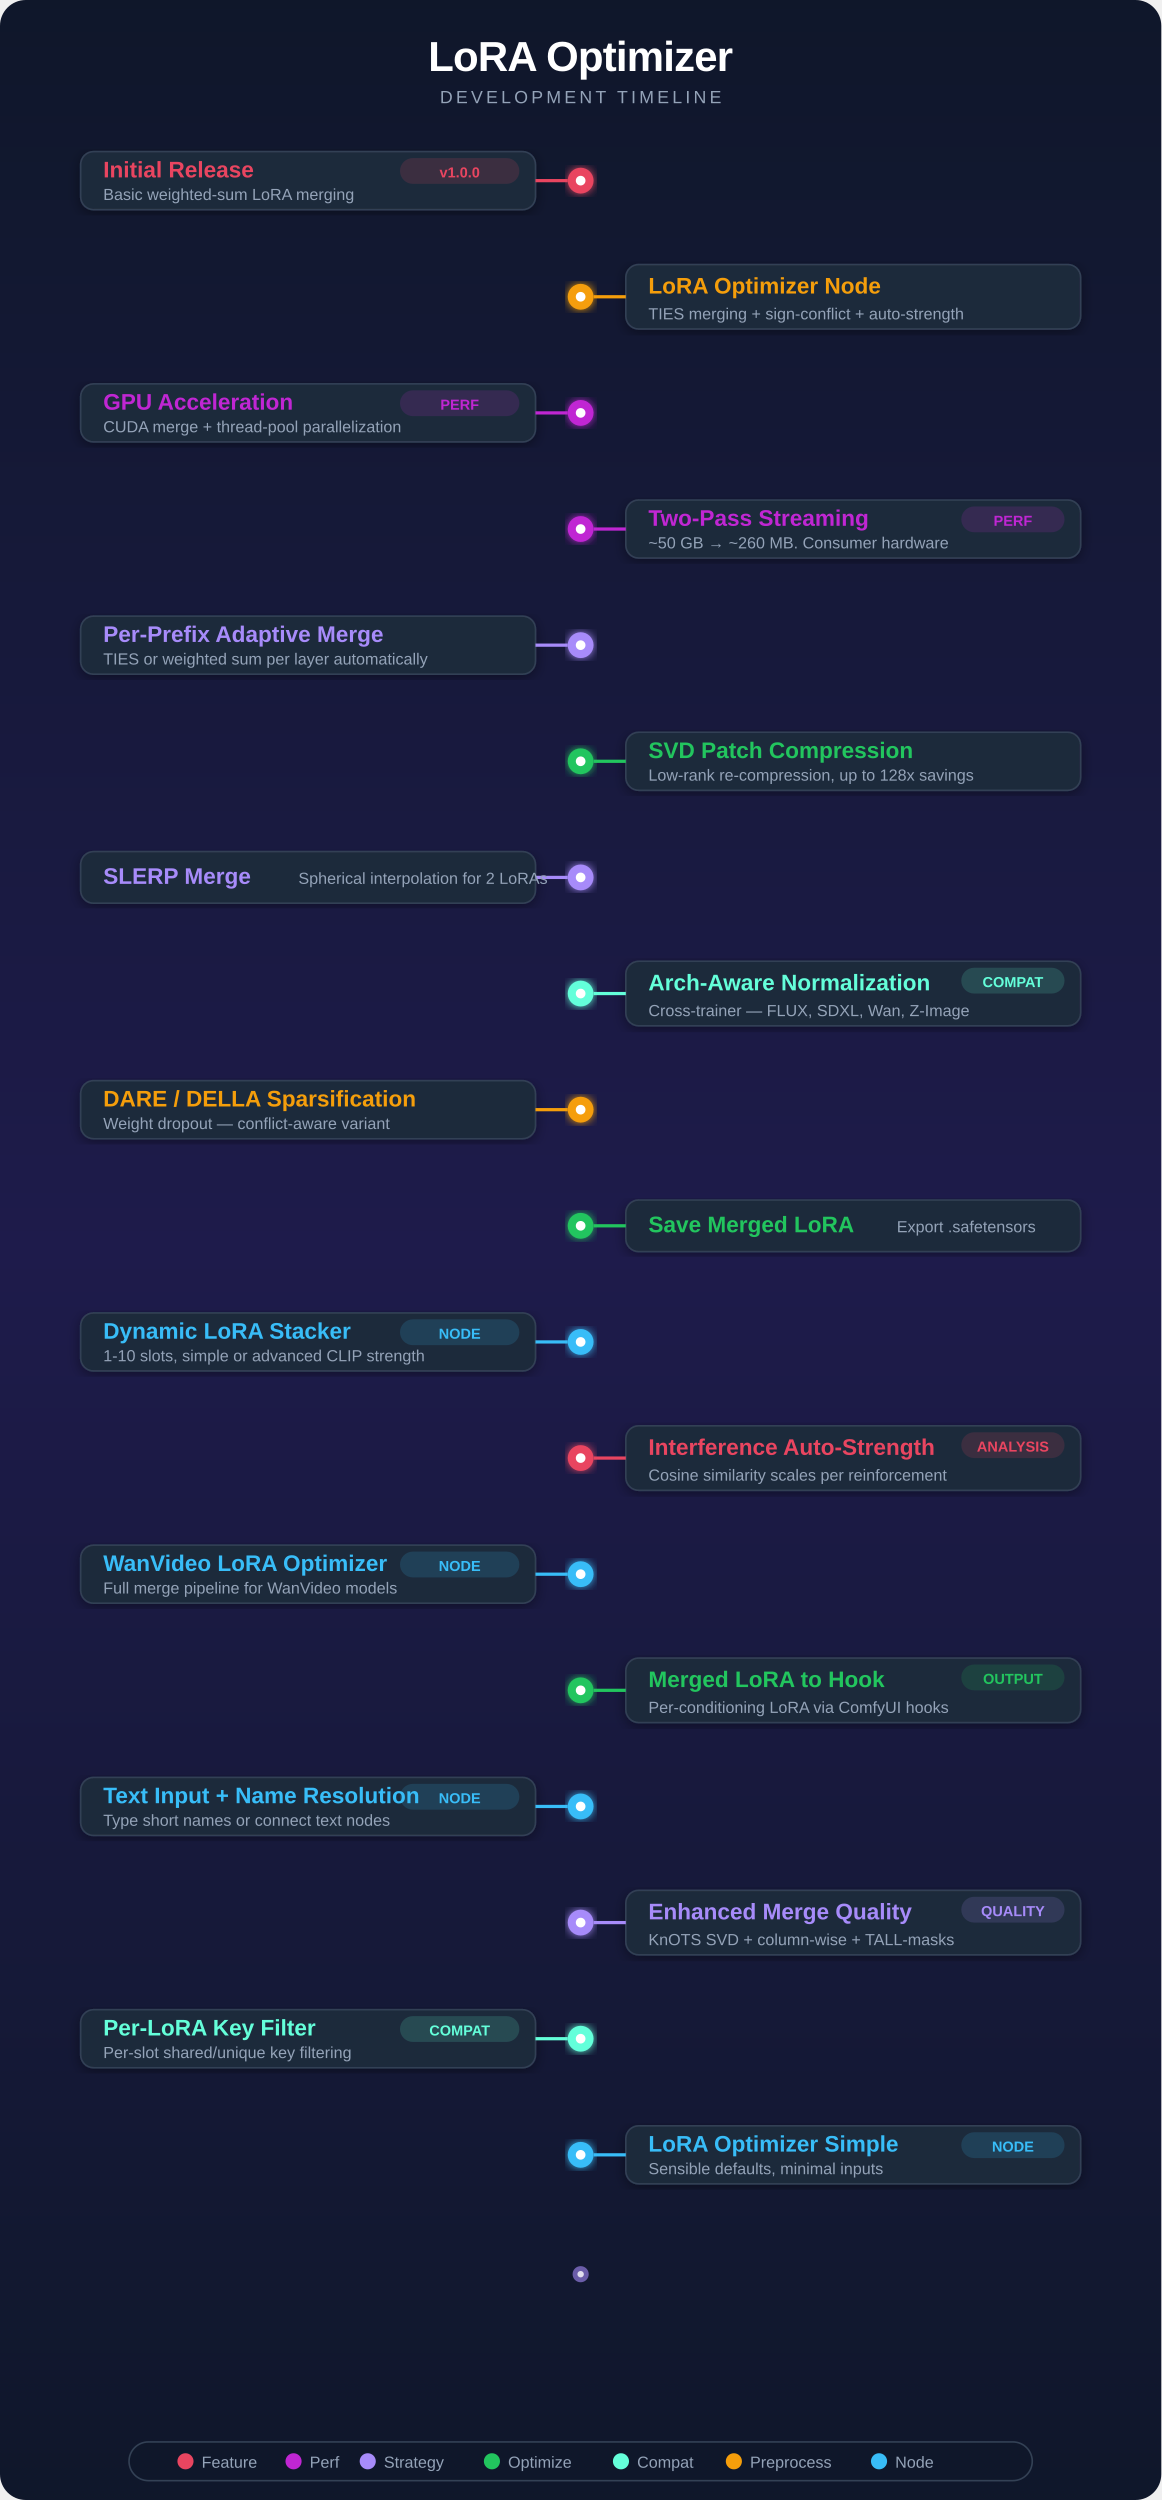
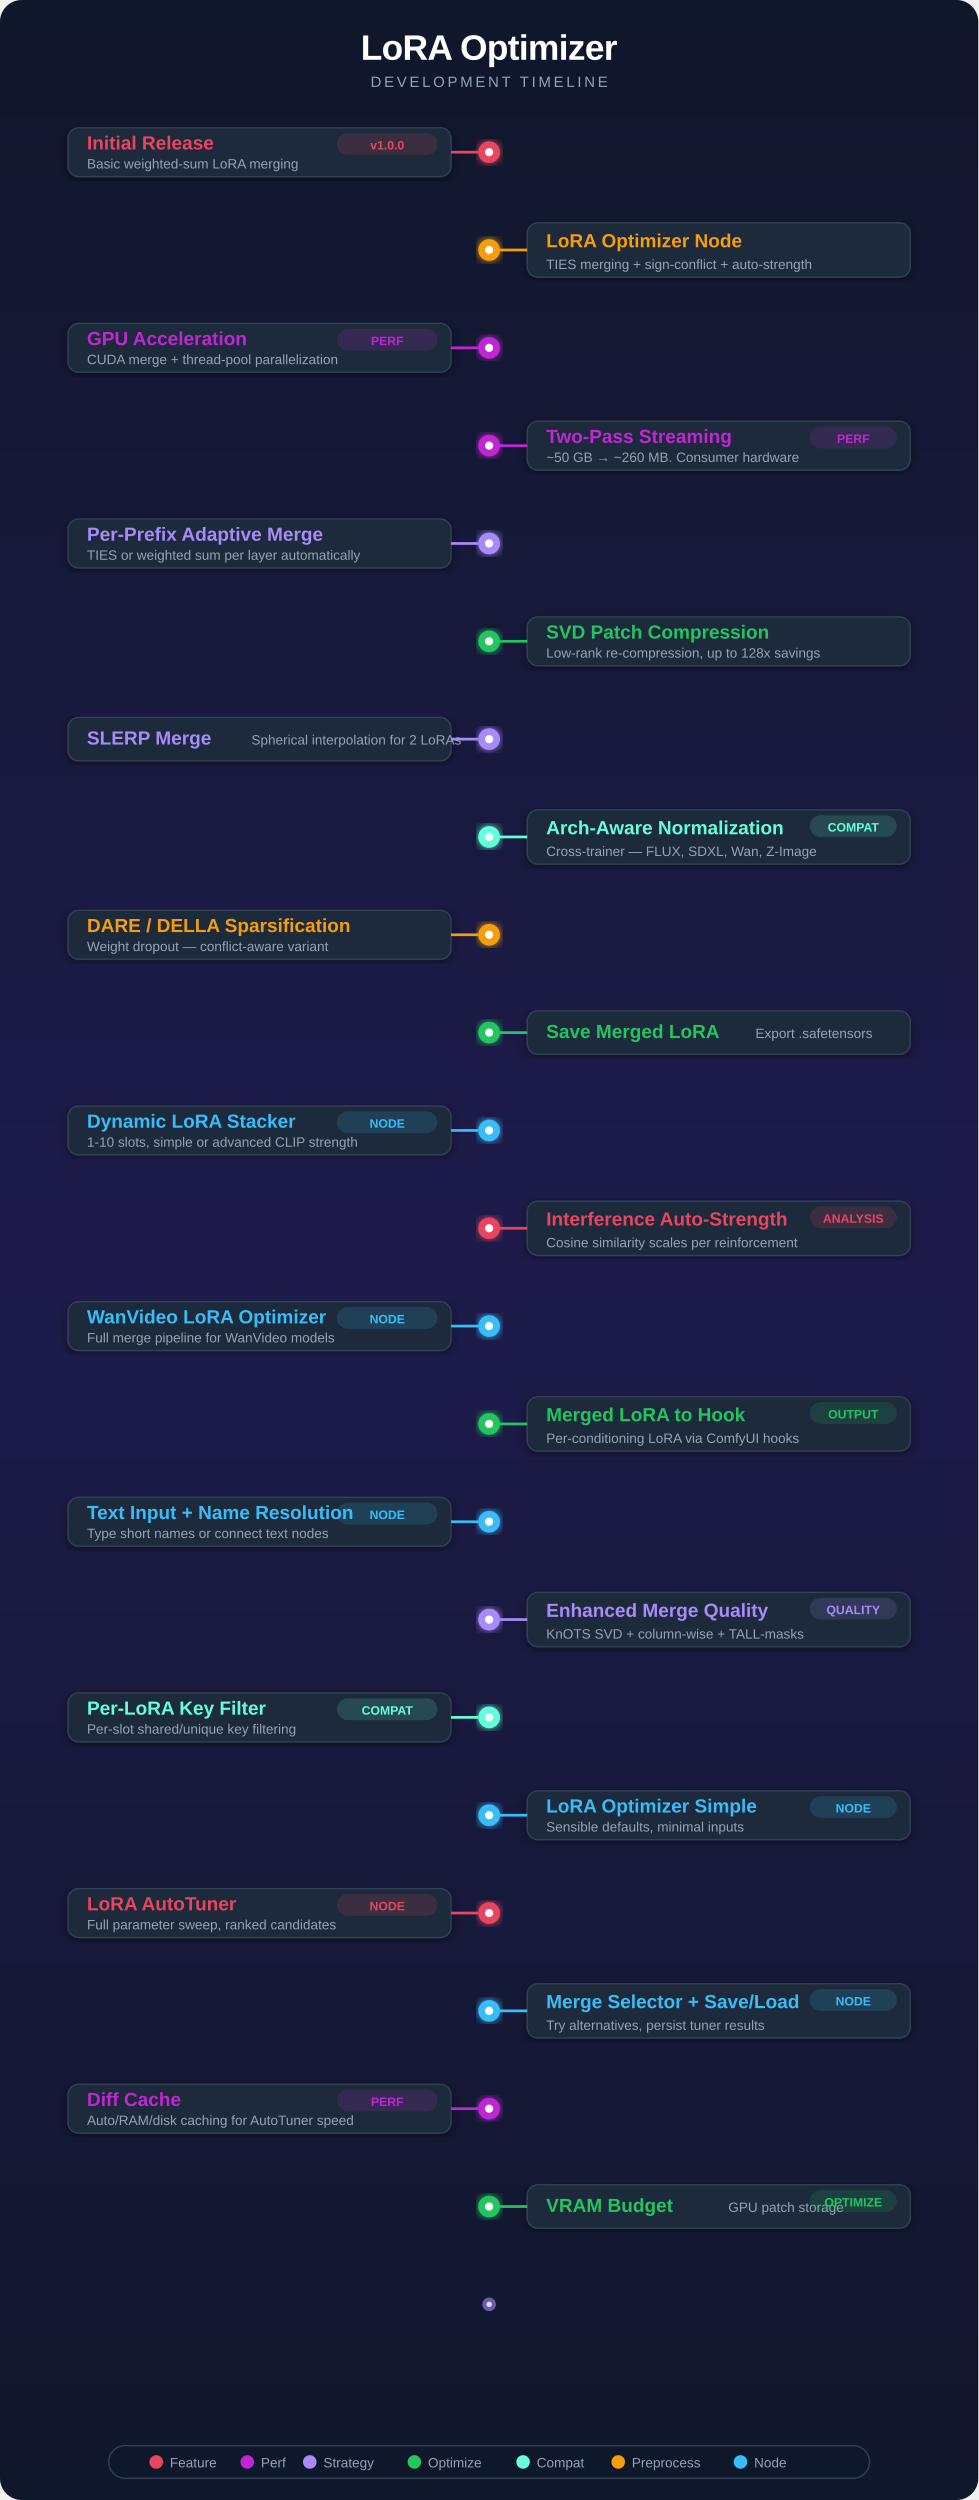
- <svg xmlns="http://www.w3.org/2000/svg" viewBox="0 0 720 1550" width="720" height="1550">
+ <svg xmlns="http://www.w3.org/2000/svg" viewBox="0 0 720 1840" width="720" height="1840">
  <defs>
    <linearGradient id="bg" x1="0%" y1="0%" x2="0%" y2="100%">
      <stop offset="0%" style="stop-color:#0f172a" />
      <stop offset="50%" style="stop-color:#1e1b4b" />
      <stop offset="100%" style="stop-color:#0f172a" />
    </linearGradient>
    <linearGradient id="line-grad" x1="0%" y1="0%" x2="0%" y2="100%">
      <stop offset="0%" style="stop-color:#e94560" />
      <stop offset="50%" style="stop-color:#a78bfa" />
      <stop offset="100%" style="stop-color:#22c55e" />
    </linearGradient>
    <filter id="glow">
      <feGaussianBlur stdDeviation="3" result="blur" />
      <feMerge>
        <feMergeNode in="blur" />
        <feMergeNode in="SourceGraphic" />
      </feMerge>
    </filter>
    <filter id="shadow">
      <feDropShadow dx="0" dy="2" stdDeviation="4" flood-color="#000" flood-opacity="0.4" />
    </filter>
  </defs>
-   <rect width="720" height="1550" fill="url(#bg)" rx="16" />
+   <rect width="720" height="1840" fill="url(#bg)" rx="16" />
  <text x="360" y="44" font-family="Segoe UI, Arial, sans-serif" font-size="26" font-weight="700" fill="#ffffff" text-anchor="middle" letter-spacing="-0.5">LoRA Optimizer</text>
  <text x="360" y="64" font-family="Segoe UI, Arial, sans-serif" font-size="11" fill="#94a3b8" text-anchor="middle" letter-spacing="2">DEVELOPMENT TIMELINE</text>
-   <line x1="360" y1="84" x2="360" y2="1490" stroke="url(#line-grad)" stroke-width="3" opacity="0.5" />
+   <line x1="360" y1="84" x2="360" y2="1770" stroke="url(#line-grad)" stroke-width="3" opacity="0.5" />
  <circle cx="360" cy="112" r="8" fill="#e94560" filter="url(#glow)" />
  <circle cx="360" cy="112" r="3" fill="#fff" />
  <rect x="50" y="94" width="282" height="36" rx="8" fill="#1e293b" stroke="#334155" stroke-width="1" filter="url(#shadow)" />
  <line x1="332" y1="112" x2="352" y2="112" stroke="#e94560" stroke-width="2" />
  <text x="64" y="110" font-family="Segoe UI, Arial, sans-serif" font-size="14" font-weight="700" fill="#e94560">Initial Release</text>
  <text x="64" y="124" font-family="Segoe UI, Arial, sans-serif" font-size="10" fill="#94a3b8">Basic weighted-sum LoRA merging</text>
  <rect x="248" y="98" width="74" height="16" rx="8" fill="#e94560" opacity="0.15" />
  <text x="285" y="110" font-family="Segoe UI, Arial, sans-serif" font-size="9" fill="#e94560" text-anchor="middle" font-weight="600">v1.0.0</text>
  <circle cx="360" cy="184" r="8" fill="#f59e0b" filter="url(#glow)" />
  <circle cx="360" cy="184" r="3" fill="#fff" />
  <rect x="388" y="164" width="282" height="40" rx="8" fill="#1e293b" stroke="#334155" stroke-width="1" filter="url(#shadow)" />
  <line x1="368" y1="184" x2="388" y2="184" stroke="#f59e0b" stroke-width="2" />
  <text x="402" y="182" font-family="Segoe UI, Arial, sans-serif" font-size="14" font-weight="700" fill="#f59e0b">LoRA Optimizer Node</text>
  <text x="402" y="198" font-family="Segoe UI, Arial, sans-serif" font-size="10" fill="#94a3b8">TIES merging + sign-conflict + auto-strength</text>
  <circle cx="360" cy="256" r="8" fill="#c026d3" filter="url(#glow)" />
  <circle cx="360" cy="256" r="3" fill="#fff" />
  <rect x="50" y="238" width="282" height="36" rx="8" fill="#1e293b" stroke="#334155" stroke-width="1" filter="url(#shadow)" />
  <line x1="332" y1="256" x2="352" y2="256" stroke="#c026d3" stroke-width="2" />
  <text x="64" y="254" font-family="Segoe UI, Arial, sans-serif" font-size="14" font-weight="700" fill="#c026d3">GPU Acceleration</text>
  <text x="64" y="268" font-family="Segoe UI, Arial, sans-serif" font-size="10" fill="#94a3b8">CUDA merge + thread-pool parallelization</text>
  <rect x="248" y="242" width="74" height="16" rx="8" fill="#c026d3" opacity="0.15" />
  <text x="285" y="254" font-family="Segoe UI, Arial, sans-serif" font-size="9" fill="#c026d3" text-anchor="middle" font-weight="600">PERF</text>
  <circle cx="360" cy="328" r="8" fill="#c026d3" filter="url(#glow)" />
  <circle cx="360" cy="328" r="3" fill="#fff" />
  <rect x="388" y="310" width="282" height="36" rx="8" fill="#1e293b" stroke="#334155" stroke-width="1" filter="url(#shadow)" />
  <line x1="368" y1="328" x2="388" y2="328" stroke="#c026d3" stroke-width="2" />
  <text x="402" y="326" font-family="Segoe UI, Arial, sans-serif" font-size="14" font-weight="700" fill="#c026d3">Two-Pass Streaming</text>
  <text x="402" y="340" font-family="Segoe UI, Arial, sans-serif" font-size="10" fill="#94a3b8">~50 GB → ~260 MB. Consumer hardware</text>
  <rect x="596" y="314" width="64" height="16" rx="8" fill="#c026d3" opacity="0.15" />
  <text x="628" y="326" font-family="Segoe UI, Arial, sans-serif" font-size="9" fill="#c026d3" text-anchor="middle" font-weight="600">PERF</text>
  <circle cx="360" cy="400" r="8" fill="#a78bfa" filter="url(#glow)" />
  <circle cx="360" cy="400" r="3" fill="#fff" />
  <rect x="50" y="382" width="282" height="36" rx="8" fill="#1e293b" stroke="#334155" stroke-width="1" filter="url(#shadow)" />
  <line x1="332" y1="400" x2="352" y2="400" stroke="#a78bfa" stroke-width="2" />
  <text x="64" y="398" font-family="Segoe UI, Arial, sans-serif" font-size="14" font-weight="700" fill="#a78bfa">Per-Prefix Adaptive Merge</text>
  <text x="64" y="412" font-family="Segoe UI, Arial, sans-serif" font-size="10" fill="#94a3b8">TIES or weighted sum per layer automatically</text>
  <circle cx="360" cy="472" r="8" fill="#22c55e" filter="url(#glow)" />
  <circle cx="360" cy="472" r="3" fill="#fff" />
  <rect x="388" y="454" width="282" height="36" rx="8" fill="#1e293b" stroke="#334155" stroke-width="1" filter="url(#shadow)" />
  <line x1="368" y1="472" x2="388" y2="472" stroke="#22c55e" stroke-width="2" />
  <text x="402" y="470" font-family="Segoe UI, Arial, sans-serif" font-size="14" font-weight="700" fill="#22c55e">SVD Patch Compression</text>
  <text x="402" y="484" font-family="Segoe UI, Arial, sans-serif" font-size="10" fill="#94a3b8">Low-rank re-compression, up to 128x savings</text>
  <circle cx="360" cy="544" r="8" fill="#a78bfa" filter="url(#glow)" />
  <circle cx="360" cy="544" r="3" fill="#fff" />
  <rect x="50" y="528" width="282" height="32" rx="8" fill="#1e293b" stroke="#334155" stroke-width="1" filter="url(#shadow)" />
  <line x1="332" y1="544" x2="352" y2="544" stroke="#a78bfa" stroke-width="2" />
  <text x="64" y="548" font-family="Segoe UI, Arial, sans-serif" font-size="14" font-weight="700" fill="#a78bfa">SLERP Merge</text>
  <text x="185" y="548" font-family="Segoe UI, Arial, sans-serif" font-size="10" fill="#94a3b8">Spherical interpolation for 2 LoRAs</text>
  <circle cx="360" cy="616" r="8" fill="#64ffda" filter="url(#glow)" />
  <circle cx="360" cy="616" r="3" fill="#fff" />
  <rect x="388" y="596" width="282" height="40" rx="8" fill="#1e293b" stroke="#334155" stroke-width="1" filter="url(#shadow)" />
  <line x1="368" y1="616" x2="388" y2="616" stroke="#64ffda" stroke-width="2" />
  <text x="402" y="614" font-family="Segoe UI, Arial, sans-serif" font-size="14" font-weight="700" fill="#64ffda">Arch-Aware Normalization</text>
  <text x="402" y="630" font-family="Segoe UI, Arial, sans-serif" font-size="10" fill="#94a3b8">Cross-trainer — FLUX, SDXL, Wan, Z-Image</text>
  <rect x="596" y="600" width="64" height="16" rx="8" fill="#64ffda" opacity="0.15" />
  <text x="628" y="612" font-family="Segoe UI, Arial, sans-serif" font-size="9" fill="#64ffda" text-anchor="middle" font-weight="600">COMPAT</text>
  <circle cx="360" cy="688" r="8" fill="#f59e0b" filter="url(#glow)" />
  <circle cx="360" cy="688" r="3" fill="#fff" />
  <rect x="50" y="670" width="282" height="36" rx="8" fill="#1e293b" stroke="#334155" stroke-width="1" filter="url(#shadow)" />
  <line x1="332" y1="688" x2="352" y2="688" stroke="#f59e0b" stroke-width="2" />
  <text x="64" y="686" font-family="Segoe UI, Arial, sans-serif" font-size="14" font-weight="700" fill="#f59e0b">DARE / DELLA Sparsification</text>
  <text x="64" y="700" font-family="Segoe UI, Arial, sans-serif" font-size="10" fill="#94a3b8">Weight dropout — conflict-aware variant</text>
  <circle cx="360" cy="760" r="8" fill="#22c55e" filter="url(#glow)" />
  <circle cx="360" cy="760" r="3" fill="#fff" />
  <rect x="388" y="744" width="282" height="32" rx="8" fill="#1e293b" stroke="#334155" stroke-width="1" filter="url(#shadow)" />
  <line x1="368" y1="760" x2="388" y2="760" stroke="#22c55e" stroke-width="2" />
  <text x="402" y="764" font-family="Segoe UI, Arial, sans-serif" font-size="14" font-weight="700" fill="#22c55e">Save Merged LoRA</text>
  <text x="556" y="764" font-family="Segoe UI, Arial, sans-serif" font-size="10" fill="#94a3b8">Export .safetensors</text>
  <circle cx="360" cy="832" r="8" fill="#38bdf8" filter="url(#glow)" />
  <circle cx="360" cy="832" r="3" fill="#fff" />
  <rect x="50" y="814" width="282" height="36" rx="8" fill="#1e293b" stroke="#334155" stroke-width="1" filter="url(#shadow)" />
  <line x1="332" y1="832" x2="352" y2="832" stroke="#38bdf8" stroke-width="2" />
  <text x="64" y="830" font-family="Segoe UI, Arial, sans-serif" font-size="14" font-weight="700" fill="#38bdf8">Dynamic LoRA Stacker</text>
  <text x="64" y="844" font-family="Segoe UI, Arial, sans-serif" font-size="10" fill="#94a3b8">1-10 slots, simple or advanced CLIP strength</text>
  <rect x="248" y="818" width="74" height="16" rx="8" fill="#38bdf8" opacity="0.15" />
  <text x="285" y="830" font-family="Segoe UI, Arial, sans-serif" font-size="9" fill="#38bdf8" text-anchor="middle" font-weight="600">NODE</text>
  <circle cx="360" cy="904" r="8" fill="#e94560" filter="url(#glow)" />
  <circle cx="360" cy="904" r="3" fill="#fff" />
  <rect x="388" y="884" width="282" height="40" rx="8" fill="#1e293b" stroke="#334155" stroke-width="1" filter="url(#shadow)" />
  <line x1="368" y1="904" x2="388" y2="904" stroke="#e94560" stroke-width="2" />
  <text x="402" y="902" font-family="Segoe UI, Arial, sans-serif" font-size="14" font-weight="700" fill="#e94560">Interference Auto-Strength</text>
  <text x="402" y="918" font-family="Segoe UI, Arial, sans-serif" font-size="10" fill="#94a3b8">Cosine similarity scales per reinforcement</text>
  <rect x="596" y="888" width="64" height="16" rx="8" fill="#e94560" opacity="0.15" />
  <text x="628" y="900" font-family="Segoe UI, Arial, sans-serif" font-size="9" fill="#e94560" text-anchor="middle" font-weight="600">ANALYSIS</text>
  <circle cx="360" cy="976" r="8" fill="#38bdf8" filter="url(#glow)" />
  <circle cx="360" cy="976" r="3" fill="#fff" />
  <rect x="50" y="958" width="282" height="36" rx="8" fill="#1e293b" stroke="#334155" stroke-width="1" filter="url(#shadow)" />
  <line x1="332" y1="976" x2="352" y2="976" stroke="#38bdf8" stroke-width="2" />
  <text x="64" y="974" font-family="Segoe UI, Arial, sans-serif" font-size="14" font-weight="700" fill="#38bdf8">WanVideo LoRA Optimizer</text>
  <text x="64" y="988" font-family="Segoe UI, Arial, sans-serif" font-size="10" fill="#94a3b8">Full merge pipeline for WanVideo models</text>
  <rect x="248" y="962" width="74" height="16" rx="8" fill="#38bdf8" opacity="0.15" />
  <text x="285" y="974" font-family="Segoe UI, Arial, sans-serif" font-size="9" fill="#38bdf8" text-anchor="middle" font-weight="600">NODE</text>
  <circle cx="360" cy="1048" r="8" fill="#22c55e" filter="url(#glow)" />
  <circle cx="360" cy="1048" r="3" fill="#fff" />
  <rect x="388" y="1028" width="282" height="40" rx="8" fill="#1e293b" stroke="#334155" stroke-width="1" filter="url(#shadow)" />
  <line x1="368" y1="1048" x2="388" y2="1048" stroke="#22c55e" stroke-width="2" />
  <text x="402" y="1046" font-family="Segoe UI, Arial, sans-serif" font-size="14" font-weight="700" fill="#22c55e">Merged LoRA to Hook</text>
  <text x="402" y="1062" font-family="Segoe UI, Arial, sans-serif" font-size="10" fill="#94a3b8">Per-conditioning LoRA via ComfyUI hooks</text>
  <rect x="596" y="1032" width="64" height="16" rx="8" fill="#22c55e" opacity="0.15" />
  <text x="628" y="1044" font-family="Segoe UI, Arial, sans-serif" font-size="9" fill="#22c55e" text-anchor="middle" font-weight="600">OUTPUT</text>
  <circle cx="360" cy="1120" r="8" fill="#38bdf8" filter="url(#glow)" />
  <circle cx="360" cy="1120" r="3" fill="#fff" />
  <rect x="50" y="1102" width="282" height="36" rx="8" fill="#1e293b" stroke="#334155" stroke-width="1" filter="url(#shadow)" />
  <line x1="332" y1="1120" x2="352" y2="1120" stroke="#38bdf8" stroke-width="2" />
  <text x="64" y="1118" font-family="Segoe UI, Arial, sans-serif" font-size="14" font-weight="700" fill="#38bdf8">Text Input + Name Resolution</text>
  <text x="64" y="1132" font-family="Segoe UI, Arial, sans-serif" font-size="10" fill="#94a3b8">Type short names or connect text nodes</text>
  <rect x="248" y="1106" width="74" height="16" rx="8" fill="#38bdf8" opacity="0.15" />
  <text x="285" y="1118" font-family="Segoe UI, Arial, sans-serif" font-size="9" fill="#38bdf8" text-anchor="middle" font-weight="600">NODE</text>
  <circle cx="360" cy="1192" r="8" fill="#a78bfa" filter="url(#glow)" />
  <circle cx="360" cy="1192" r="3" fill="#fff" />
  <rect x="388" y="1172" width="282" height="40" rx="8" fill="#1e293b" stroke="#334155" stroke-width="1" filter="url(#shadow)" />
  <line x1="368" y1="1192" x2="388" y2="1192" stroke="#a78bfa" stroke-width="2" />
  <text x="402" y="1190" font-family="Segoe UI, Arial, sans-serif" font-size="14" font-weight="700" fill="#a78bfa">Enhanced Merge Quality</text>
  <text x="402" y="1206" font-family="Segoe UI, Arial, sans-serif" font-size="10" fill="#94a3b8">KnOTS SVD + column-wise + TALL-masks</text>
  <rect x="596" y="1176" width="64" height="16" rx="8" fill="#a78bfa" opacity="0.15" />
  <text x="628" y="1188" font-family="Segoe UI, Arial, sans-serif" font-size="9" fill="#a78bfa" text-anchor="middle" font-weight="600">QUALITY</text>
  <circle cx="360" cy="1264" r="8" fill="#64ffda" filter="url(#glow)" />
  <circle cx="360" cy="1264" r="3" fill="#fff" />
  <rect x="50" y="1246" width="282" height="36" rx="8" fill="#1e293b" stroke="#334155" stroke-width="1" filter="url(#shadow)" />
  <line x1="332" y1="1264" x2="352" y2="1264" stroke="#64ffda" stroke-width="2" />
  <text x="64" y="1262" font-family="Segoe UI, Arial, sans-serif" font-size="14" font-weight="700" fill="#64ffda">Per-LoRA Key Filter</text>
  <text x="64" y="1276" font-family="Segoe UI, Arial, sans-serif" font-size="10" fill="#94a3b8">Per-slot shared/unique key filtering</text>
  <rect x="248" y="1250" width="74" height="16" rx="8" fill="#64ffda" opacity="0.15" />
  <text x="285" y="1262" font-family="Segoe UI, Arial, sans-serif" font-size="9" fill="#64ffda" text-anchor="middle" font-weight="600">COMPAT</text>
  <circle cx="360" cy="1336" r="8" fill="#38bdf8" filter="url(#glow)" />
  <circle cx="360" cy="1336" r="3" fill="#fff" />
  <rect x="388" y="1318" width="282" height="36" rx="8" fill="#1e293b" stroke="#334155" stroke-width="1" filter="url(#shadow)" />
  <line x1="368" y1="1336" x2="388" y2="1336" stroke="#38bdf8" stroke-width="2" />
  <text x="402" y="1334" font-family="Segoe UI, Arial, sans-serif" font-size="14" font-weight="700" fill="#38bdf8">LoRA Optimizer Simple</text>
  <text x="402" y="1348" font-family="Segoe UI, Arial, sans-serif" font-size="10" fill="#94a3b8">Sensible defaults, minimal inputs</text>
  <rect x="596" y="1322" width="64" height="16" rx="8" fill="#38bdf8" opacity="0.15" />
  <text x="628" y="1334" font-family="Segoe UI, Arial, sans-serif" font-size="9" fill="#38bdf8" text-anchor="middle" font-weight="600">NODE</text>
-   <circle cx="360" cy="1410" r="5" fill="#a78bfa" opacity="0.6" />
-   <circle cx="360" cy="1410" r="2" fill="#fff" opacity="0.8" />
-   <rect x="80" y="1514" width="560" height="24" rx="12" fill="#0f172a" stroke="#334155" stroke-width="1" />
-   <circle cx="115" cy="1526" r="5" fill="#e94560" />
-   <text x="125" y="1530" font-family="Segoe UI, Arial, sans-serif" font-size="10" fill="#94a3b8">Feature</text>
-   <circle cx="182" cy="1526" r="5" fill="#c026d3" />
-   <text x="192" y="1530" font-family="Segoe UI, Arial, sans-serif" font-size="10" fill="#94a3b8">Perf</text>
-   <circle cx="228" cy="1526" r="5" fill="#a78bfa" />
-   <text x="238" y="1530" font-family="Segoe UI, Arial, sans-serif" font-size="10" fill="#94a3b8">Strategy</text>
-   <circle cx="305" cy="1526" r="5" fill="#22c55e" />
-   <text x="315" y="1530" font-family="Segoe UI, Arial, sans-serif" font-size="10" fill="#94a3b8">Optimize</text>
-   <circle cx="385" cy="1526" r="5" fill="#64ffda" />
-   <text x="395" y="1530" font-family="Segoe UI, Arial, sans-serif" font-size="10" fill="#94a3b8">Compat</text>
-   <circle cx="455" cy="1526" r="5" fill="#f59e0b" />
-   <text x="465" y="1530" font-family="Segoe UI, Arial, sans-serif" font-size="10" fill="#94a3b8">Preprocess</text>
-   <circle cx="545" cy="1526" r="5" fill="#38bdf8" />
-   <text x="555" y="1530" font-family="Segoe UI, Arial, sans-serif" font-size="10" fill="#94a3b8">Node</text>
+   <circle cx="360" cy="1408" r="8" fill="#e94560" filter="url(#glow)" />
+   <circle cx="360" cy="1408" r="3" fill="#fff" />
+   <rect x="50" y="1390" width="282" height="36" rx="8" fill="#1e293b" stroke="#334155" stroke-width="1" filter="url(#shadow)" />
+   <line x1="332" y1="1408" x2="352" y2="1408" stroke="#e94560" stroke-width="2" />
+   <text x="64" y="1406" font-family="Segoe UI, Arial, sans-serif" font-size="14" font-weight="700" fill="#e94560">LoRA AutoTuner</text>
+   <text x="64" y="1420" font-family="Segoe UI, Arial, sans-serif" font-size="10" fill="#94a3b8">Full parameter sweep, ranked candidates</text>
+   <rect x="248" y="1394" width="74" height="16" rx="8" fill="#e94560" opacity="0.15" />
+   <text x="285" y="1406" font-family="Segoe UI, Arial, sans-serif" font-size="9" fill="#e94560" text-anchor="middle" font-weight="600">NODE</text>
+   <circle cx="360" cy="1480" r="8" fill="#38bdf8" filter="url(#glow)" />
+   <circle cx="360" cy="1480" r="3" fill="#fff" />
+   <rect x="388" y="1460" width="282" height="40" rx="8" fill="#1e293b" stroke="#334155" stroke-width="1" filter="url(#shadow)" />
+   <line x1="368" y1="1480" x2="388" y2="1480" stroke="#38bdf8" stroke-width="2" />
+   <text x="402" y="1478" font-family="Segoe UI, Arial, sans-serif" font-size="14" font-weight="700" fill="#38bdf8">Merge Selector + Save/Load</text>
+   <text x="402" y="1494" font-family="Segoe UI, Arial, sans-serif" font-size="10" fill="#94a3b8">Try alternatives, persist tuner results</text>
+   <rect x="596" y="1464" width="64" height="16" rx="8" fill="#38bdf8" opacity="0.15" />
+   <text x="628" y="1476" font-family="Segoe UI, Arial, sans-serif" font-size="9" fill="#38bdf8" text-anchor="middle" font-weight="600">NODE</text>
+   <circle cx="360" cy="1552" r="8" fill="#c026d3" filter="url(#glow)" />
+   <circle cx="360" cy="1552" r="3" fill="#fff" />
+   <rect x="50" y="1534" width="282" height="36" rx="8" fill="#1e293b" stroke="#334155" stroke-width="1" filter="url(#shadow)" />
+   <line x1="332" y1="1552" x2="352" y2="1552" stroke="#c026d3" stroke-width="2" />
+   <text x="64" y="1550" font-family="Segoe UI, Arial, sans-serif" font-size="14" font-weight="700" fill="#c026d3">Diff Cache</text>
+   <text x="64" y="1564" font-family="Segoe UI, Arial, sans-serif" font-size="10" fill="#94a3b8">Auto/RAM/disk caching for AutoTuner speed</text>
+   <rect x="248" y="1538" width="74" height="16" rx="8" fill="#c026d3" opacity="0.15" />
+   <text x="285" y="1550" font-family="Segoe UI, Arial, sans-serif" font-size="9" fill="#c026d3" text-anchor="middle" font-weight="600">PERF</text>
+   <circle cx="360" cy="1624" r="8" fill="#22c55e" filter="url(#glow)" />
+   <circle cx="360" cy="1624" r="3" fill="#fff" />
+   <rect x="388" y="1608" width="282" height="32" rx="8" fill="#1e293b" stroke="#334155" stroke-width="1" filter="url(#shadow)" />
+   <line x1="368" y1="1624" x2="388" y2="1624" stroke="#22c55e" stroke-width="2" />
+   <text x="402" y="1628" font-family="Segoe UI, Arial, sans-serif" font-size="14" font-weight="700" fill="#22c55e">VRAM Budget</text>
+   <text x="536" y="1628" font-family="Segoe UI, Arial, sans-serif" font-size="10" fill="#94a3b8">GPU patch storage</text>
+   <rect x="596" y="1612" width="64" height="16" rx="8" fill="#22c55e" opacity="0.15" />
+   <text x="628" y="1624" font-family="Segoe UI, Arial, sans-serif" font-size="9" fill="#22c55e" text-anchor="middle" font-weight="600">OPTIMIZE</text>
+   <circle cx="360" cy="1696" r="5" fill="#a78bfa" opacity="0.6" />
+   <circle cx="360" cy="1696" r="2" fill="#fff" opacity="0.8" />
+   <rect x="80" y="1800" width="560" height="24" rx="12" fill="#0f172a" stroke="#334155" stroke-width="1" />
+   <circle cx="115" cy="1812" r="5" fill="#e94560" />
+   <text x="125" y="1816" font-family="Segoe UI, Arial, sans-serif" font-size="10" fill="#94a3b8">Feature</text>
+   <circle cx="182" cy="1812" r="5" fill="#c026d3" />
+   <text x="192" y="1816" font-family="Segoe UI, Arial, sans-serif" font-size="10" fill="#94a3b8">Perf</text>
+   <circle cx="228" cy="1812" r="5" fill="#a78bfa" />
+   <text x="238" y="1816" font-family="Segoe UI, Arial, sans-serif" font-size="10" fill="#94a3b8">Strategy</text>
+   <circle cx="305" cy="1812" r="5" fill="#22c55e" />
+   <text x="315" y="1816" font-family="Segoe UI, Arial, sans-serif" font-size="10" fill="#94a3b8">Optimize</text>
+   <circle cx="385" cy="1812" r="5" fill="#64ffda" />
+   <text x="395" y="1816" font-family="Segoe UI, Arial, sans-serif" font-size="10" fill="#94a3b8">Compat</text>
+   <circle cx="455" cy="1812" r="5" fill="#f59e0b" />
+   <text x="465" y="1816" font-family="Segoe UI, Arial, sans-serif" font-size="10" fill="#94a3b8">Preprocess</text>
+   <circle cx="545" cy="1812" r="5" fill="#38bdf8" />
+   <text x="555" y="1816" font-family="Segoe UI, Arial, sans-serif" font-size="10" fill="#94a3b8">Node</text>
</svg>
